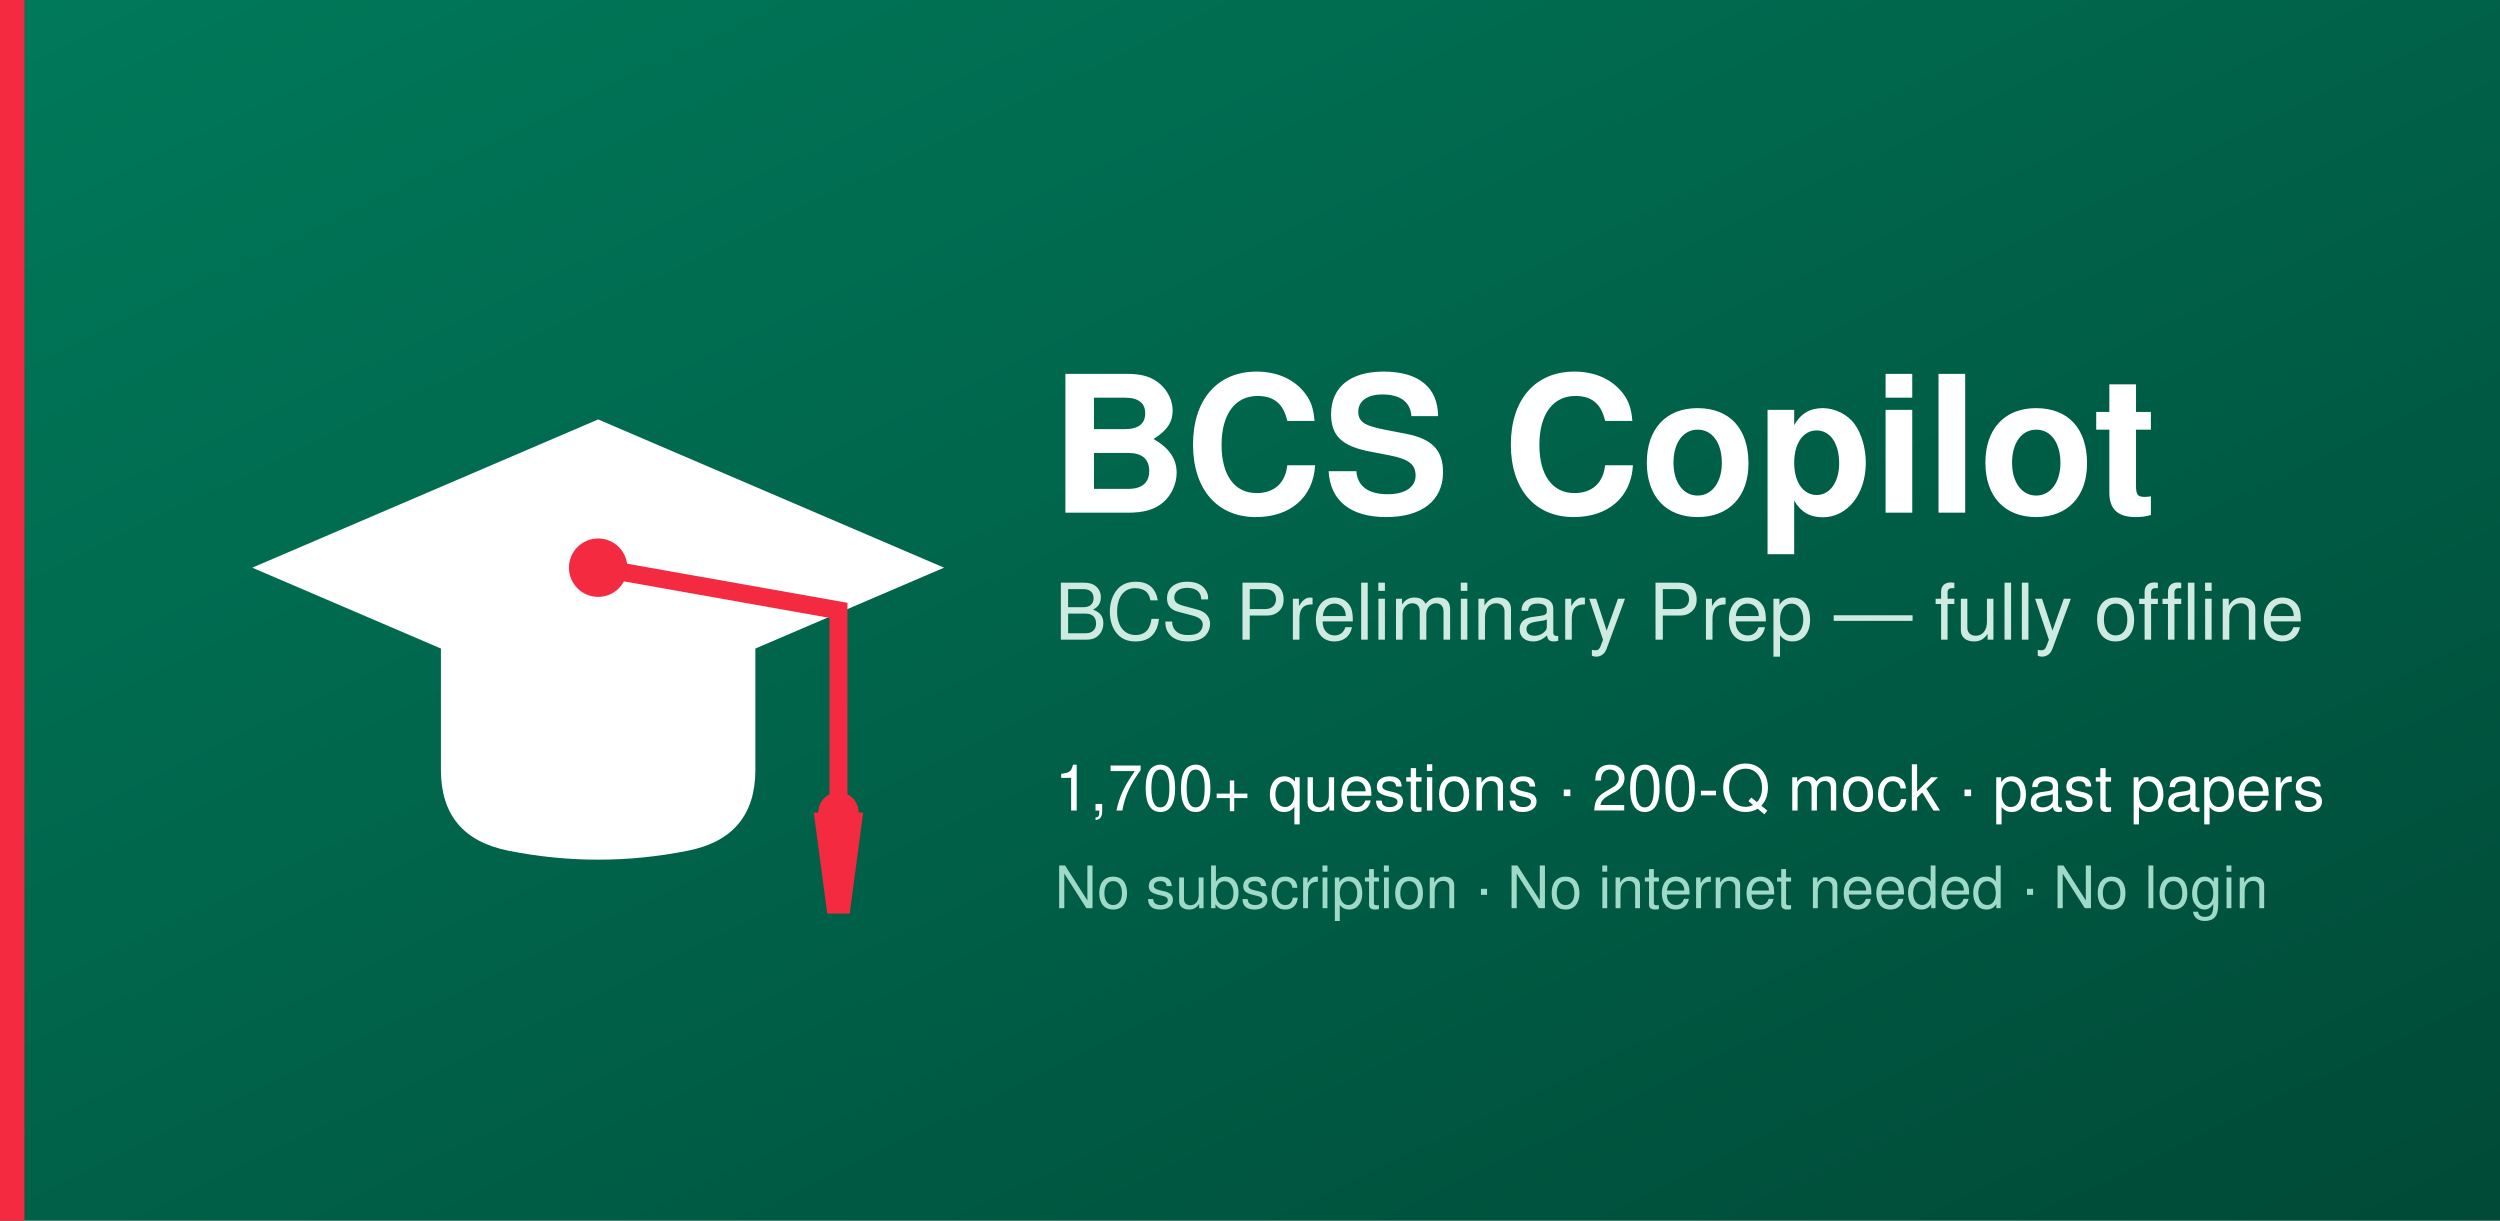
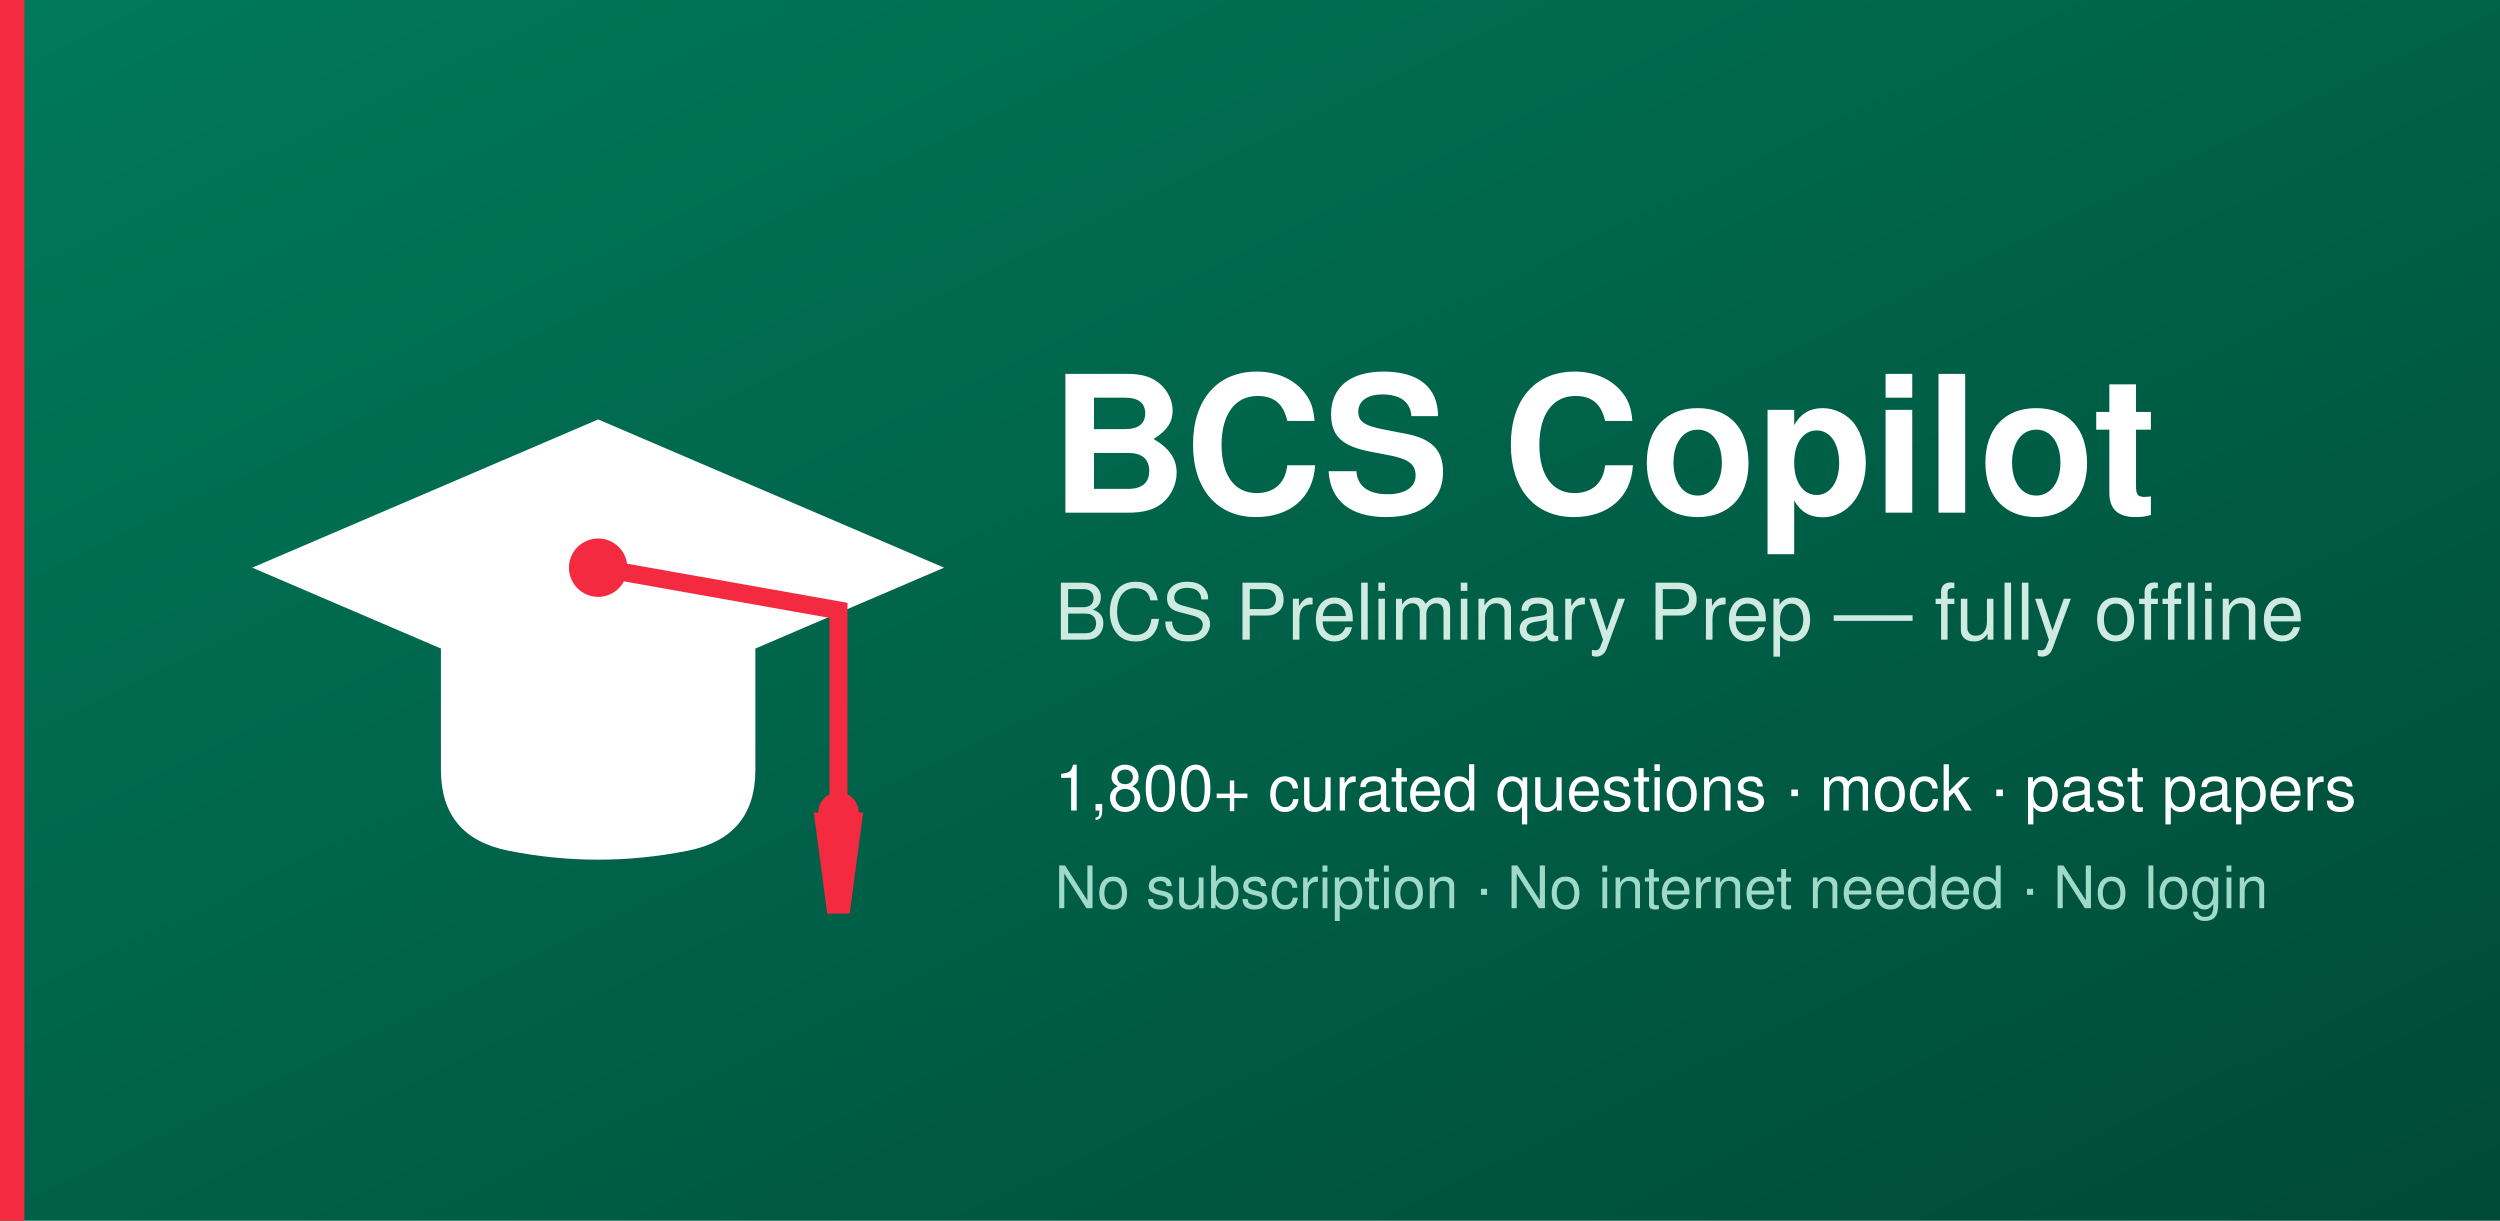
<svg xmlns="http://www.w3.org/2000/svg" width="1024" height="500" viewBox="0 0 1024 500">
  <defs>
    <linearGradient id="bg" x1="0" y1="0" x2="1" y2="1">
      <stop offset="0" stop-color="#00795A" />
      <stop offset="1" stop-color="#004A37" />
    </linearGradient>
  </defs>
  <rect width="1024" height="500" fill="url(#bg)" />
  <rect x="0" y="0" width="10" height="500" fill="#F42A41" />
  <g transform="translate(245,250) scale(0.46) translate(-512,-470)">
    <path d="M512 300 L820 432 L512 564 L204 432 Z" fill="#FFFFFF" />
    <path d="M372 486 L372 612 Q372 672 432 684 Q512 700 592 684 Q652 672 652 612 L652 486 L512 546 Z" fill="#FFFFFF" />
    <circle cx="512" cy="432" r="26" fill="#F42A41" />
    <path d="M512 432 L726 470 L726 650" fill="none" stroke="#F42A41" stroke-width="16" stroke-linecap="round" />
    <path d="M704 650 L748 650 L736 740 L716 740 Z" fill="#F42A41" />
    <circle cx="726" cy="650" r="18" fill="#F42A41" />
  </g>
  <text x="430" y="210" font-family="Helvetica, Arial, sans-serif" font-size="78" font-weight="bold" fill="#FFFFFF">BCS Copilot</text>
  <text x="432" y="262" font-family="Helvetica, Arial, sans-serif" font-size="32" fill="#CFEAE0">BCS Preliminary Prep — fully offline</text>
-   <text x="432" y="332" font-family="Helvetica, Arial, sans-serif" font-size="26" fill="#FFFFFF">1,700+ questions · 200-Q mock · past papers</text>
+   <text x="432" y="332" font-family="Helvetica, Arial, sans-serif" font-size="26" fill="#FFFFFF">1,800+ curated questions · mock · past papers</text>
  <text x="432" y="372" font-family="Helvetica, Arial, sans-serif" font-size="24" fill="#9FD9C7">No subscription · No internet needed · No login</text>
</svg>
